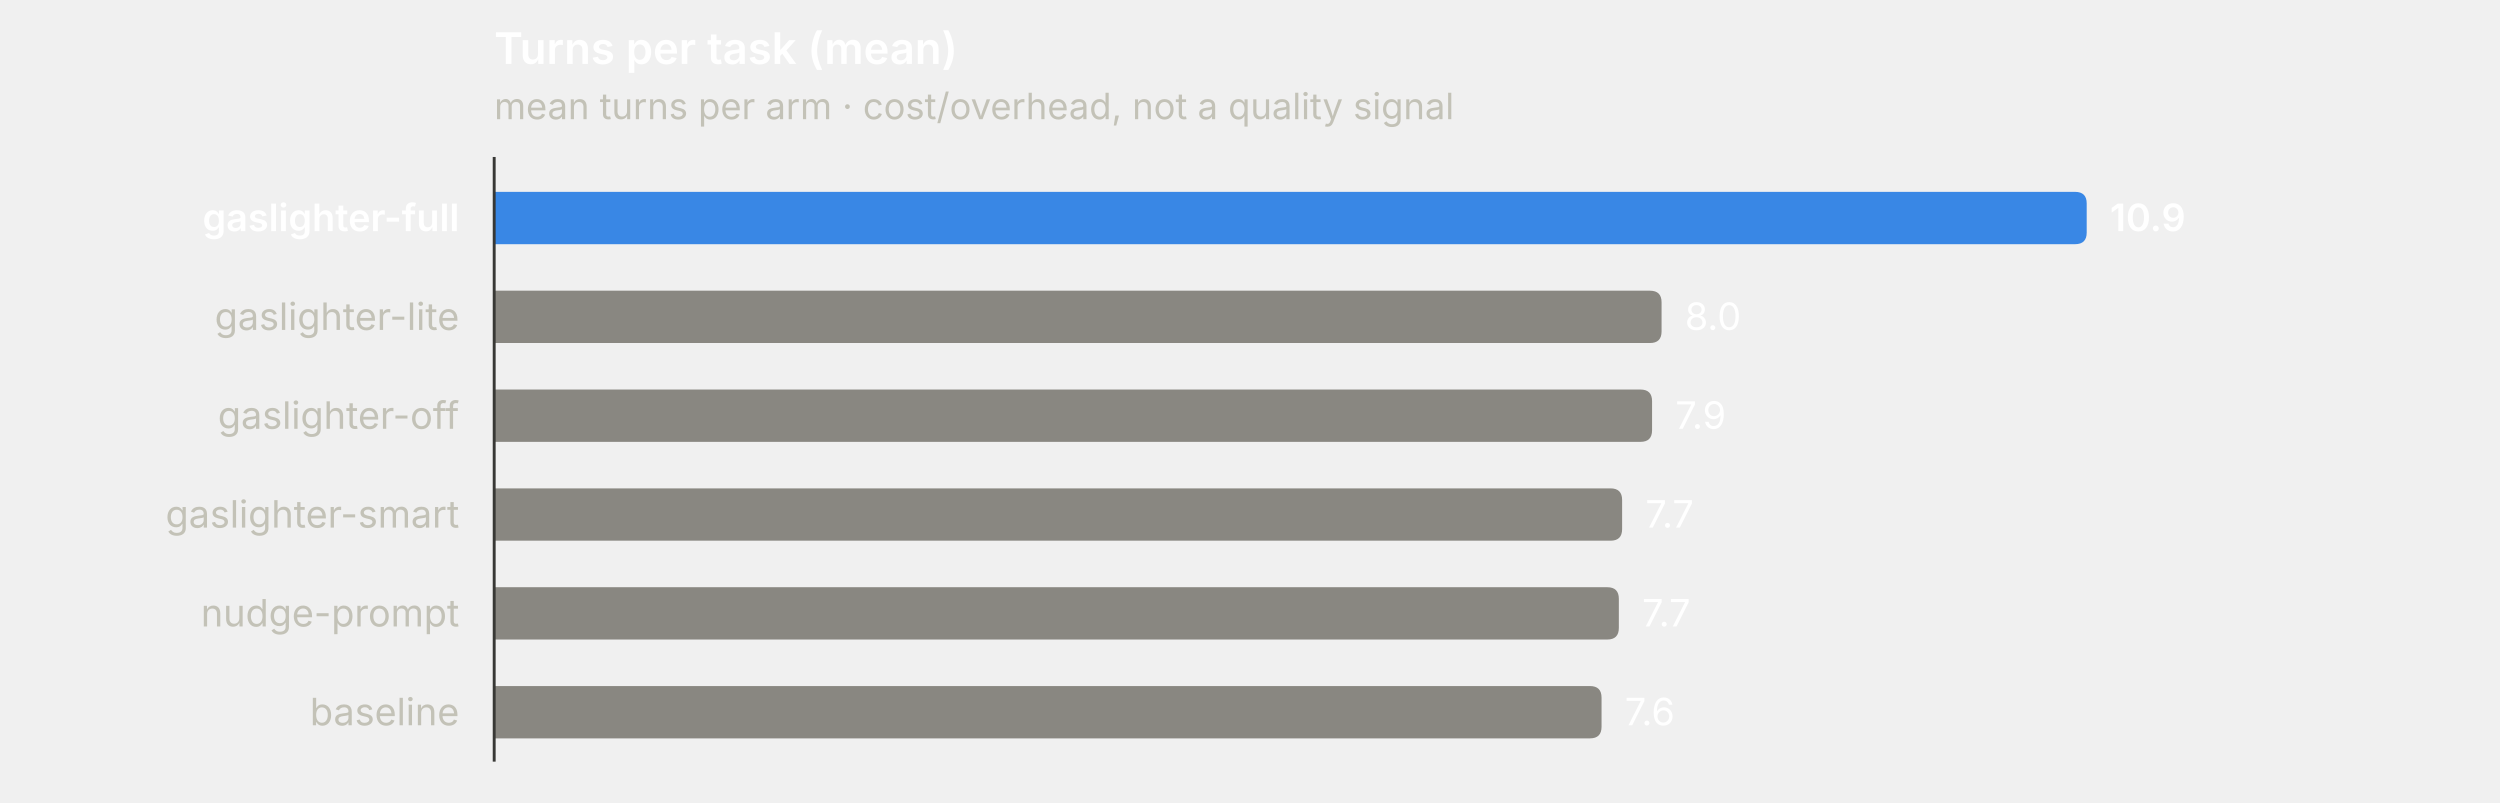
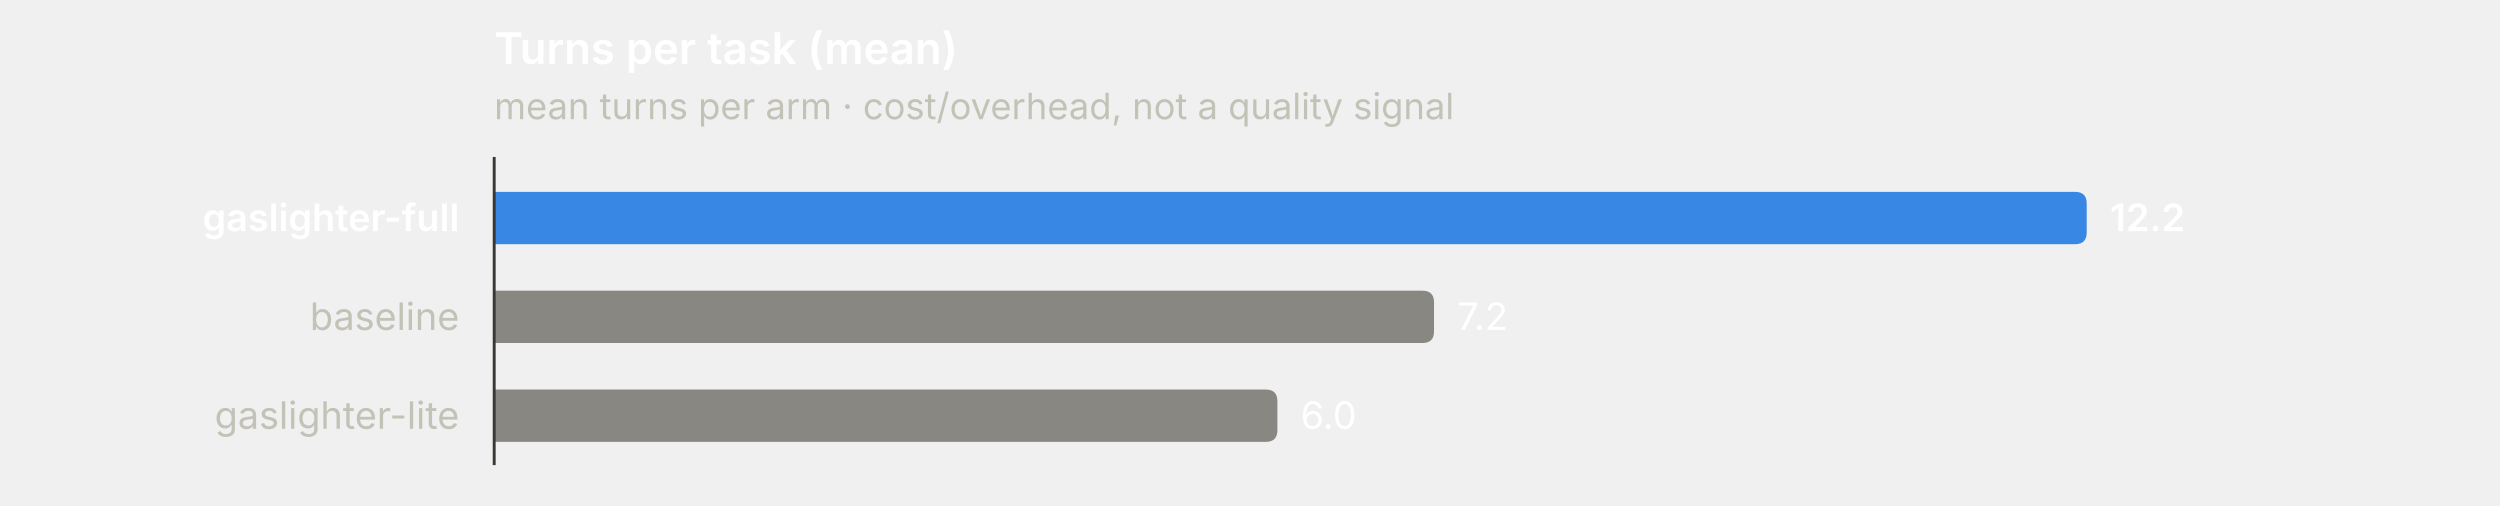
- <svg xmlns="http://www.w3.org/2000/svg" width="860" height="276" viewBox="0 0 860 276" role="img" aria-label="Turns per task (mean) by arm; baseline lowest at 7.6, gaslighter-full highest at 10.9.">
+ <svg xmlns="http://www.w3.org/2000/svg" width="860" height="174" viewBox="0 0 860 174" role="img" aria-label="Turns per task (mean) by arm; gaslighter-lite lowest at 6.0, gaslighter-full highest at 12.2.">
  <text x="170" y="22" font-family="system-ui, -apple-system, &quot;Segoe UI&quot;, sans-serif" font-size="15" font-weight="600" fill="#ffffff">Turns per task (mean)</text>
  <text x="170" y="41" font-family="system-ui, -apple-system, &quot;Segoe UI&quot;, sans-serif" font-size="12.5" fill="#c3c2b7">mean turns per arm · cost/overhead, not a quality signal</text>
  <text x="158" y="79.5" text-anchor="end" font-family="system-ui, -apple-system, &quot;Segoe UI&quot;, sans-serif" font-size="13" font-weight="600" fill="#ffffff">gaslighter-full</text>
  <path d="M170,66.0 H713.826 Q717.826,66.0 717.826,70.0 V80.0 Q717.826,84.0 713.826,84.0 H170 Z" fill="#3987e5" />
-   <text x="725.826" y="79.5" font-family="system-ui, -apple-system, &quot;Segoe UI&quot;, sans-serif" font-size="13" font-weight="600" fill="#ffffff">10.9</text>
-   <text x="158" y="113.5" text-anchor="end" font-family="system-ui, -apple-system, &quot;Segoe UI&quot;, sans-serif" font-size="13" fill="#c3c2b7">gaslighter-lite</text>
-   <path d="M170,100.0 H567.582 Q571.582,100.0 571.582,104.0 V114.0 Q571.582,118.0 567.582,118.0 H170 Z" fill="#898781" />
-   <text x="579.582" y="113.5" font-family="system-ui, -apple-system, &quot;Segoe UI&quot;, sans-serif" font-size="13" fill="#ffffff">8.0</text>
-   <text x="158" y="147.5" text-anchor="end" font-family="system-ui, -apple-system, &quot;Segoe UI&quot;, sans-serif" font-size="13" fill="#c3c2b7">gaslighter-off</text>
-   <path d="M170,134.0 H564.312 Q568.312,134.0 568.312,138.0 V148.0 Q568.312,152.0 564.312,152.0 H170 Z" fill="#898781" />
-   <text x="576.312" y="147.5" font-family="system-ui, -apple-system, &quot;Segoe UI&quot;, sans-serif" font-size="13" fill="#ffffff">7.9</text>
-   <text x="158" y="181.5" text-anchor="end" font-family="system-ui, -apple-system, &quot;Segoe UI&quot;, sans-serif" font-size="13" fill="#c3c2b7">gaslighter-smart</text>
-   <path d="M170,168.0 H554.009 Q558.009,168.0 558.009,172.0 V182.0 Q558.009,186.0 554.009,186.0 H170 Z" fill="#898781" />
-   <text x="566.009" y="181.5" font-family="system-ui, -apple-system, &quot;Segoe UI&quot;, sans-serif" font-size="13" fill="#ffffff">7.7</text>
-   <text x="158" y="215.5" text-anchor="end" font-family="system-ui, -apple-system, &quot;Segoe UI&quot;, sans-serif" font-size="13" fill="#c3c2b7">nudge-prompt</text>
-   <path d="M170,202.0 H552.884 Q556.884,202.0 556.884,206.0 V216.0 Q556.884,220.0 552.884,220.0 H170 Z" fill="#898781" />
-   <text x="564.884" y="215.5" font-family="system-ui, -apple-system, &quot;Segoe UI&quot;, sans-serif" font-size="13" fill="#ffffff">7.7</text>
-   <text x="158" y="249.5" text-anchor="end" font-family="system-ui, -apple-system, &quot;Segoe UI&quot;, sans-serif" font-size="13" fill="#c3c2b7">baseline</text>
-   <path d="M170,236.0 H546.934 Q550.934,236.0 550.934,240.0 V250.0 Q550.934,254.0 546.934,254.0 H170 Z" fill="#898781" />
-   <text x="558.934" y="249.5" font-family="system-ui, -apple-system, &quot;Segoe UI&quot;, sans-serif" font-size="13" fill="#ffffff">7.6</text>
-   <line x1="170" y1="54" x2="170" y2="262" stroke="#383835" stroke-width="1" />
+   <text x="725.826" y="79.5" font-family="system-ui, -apple-system, &quot;Segoe UI&quot;, sans-serif" font-size="13" font-weight="600" fill="#ffffff">12.2</text>
+   <text x="158" y="113.5" text-anchor="end" font-family="system-ui, -apple-system, &quot;Segoe UI&quot;, sans-serif" font-size="13" fill="#c3c2b7">baseline</text>
+   <path d="M170,100.0 H489.307 Q493.307,100.0 493.307,104.0 V114.0 Q493.307,118.0 489.307,118.0 H170 Z" fill="#898781" />
+   <text x="501.307" y="113.5" font-family="system-ui, -apple-system, &quot;Segoe UI&quot;, sans-serif" font-size="13" fill="#ffffff">7.2</text>
+   <text x="158" y="147.5" text-anchor="end" font-family="system-ui, -apple-system, &quot;Segoe UI&quot;, sans-serif" font-size="13" fill="#c3c2b7">gaslighter-lite</text>
+   <path d="M170,134.0 H435.423 Q439.423,134.0 439.423,138.0 V148.0 Q439.423,152.0 435.423,152.0 H170 Z" fill="#898781" />
+   <text x="447.423" y="147.5" font-family="system-ui, -apple-system, &quot;Segoe UI&quot;, sans-serif" font-size="13" fill="#ffffff">6.0</text>
+   <line x1="170" y1="54" x2="170" y2="160" stroke="#383835" stroke-width="1" />
</svg>
